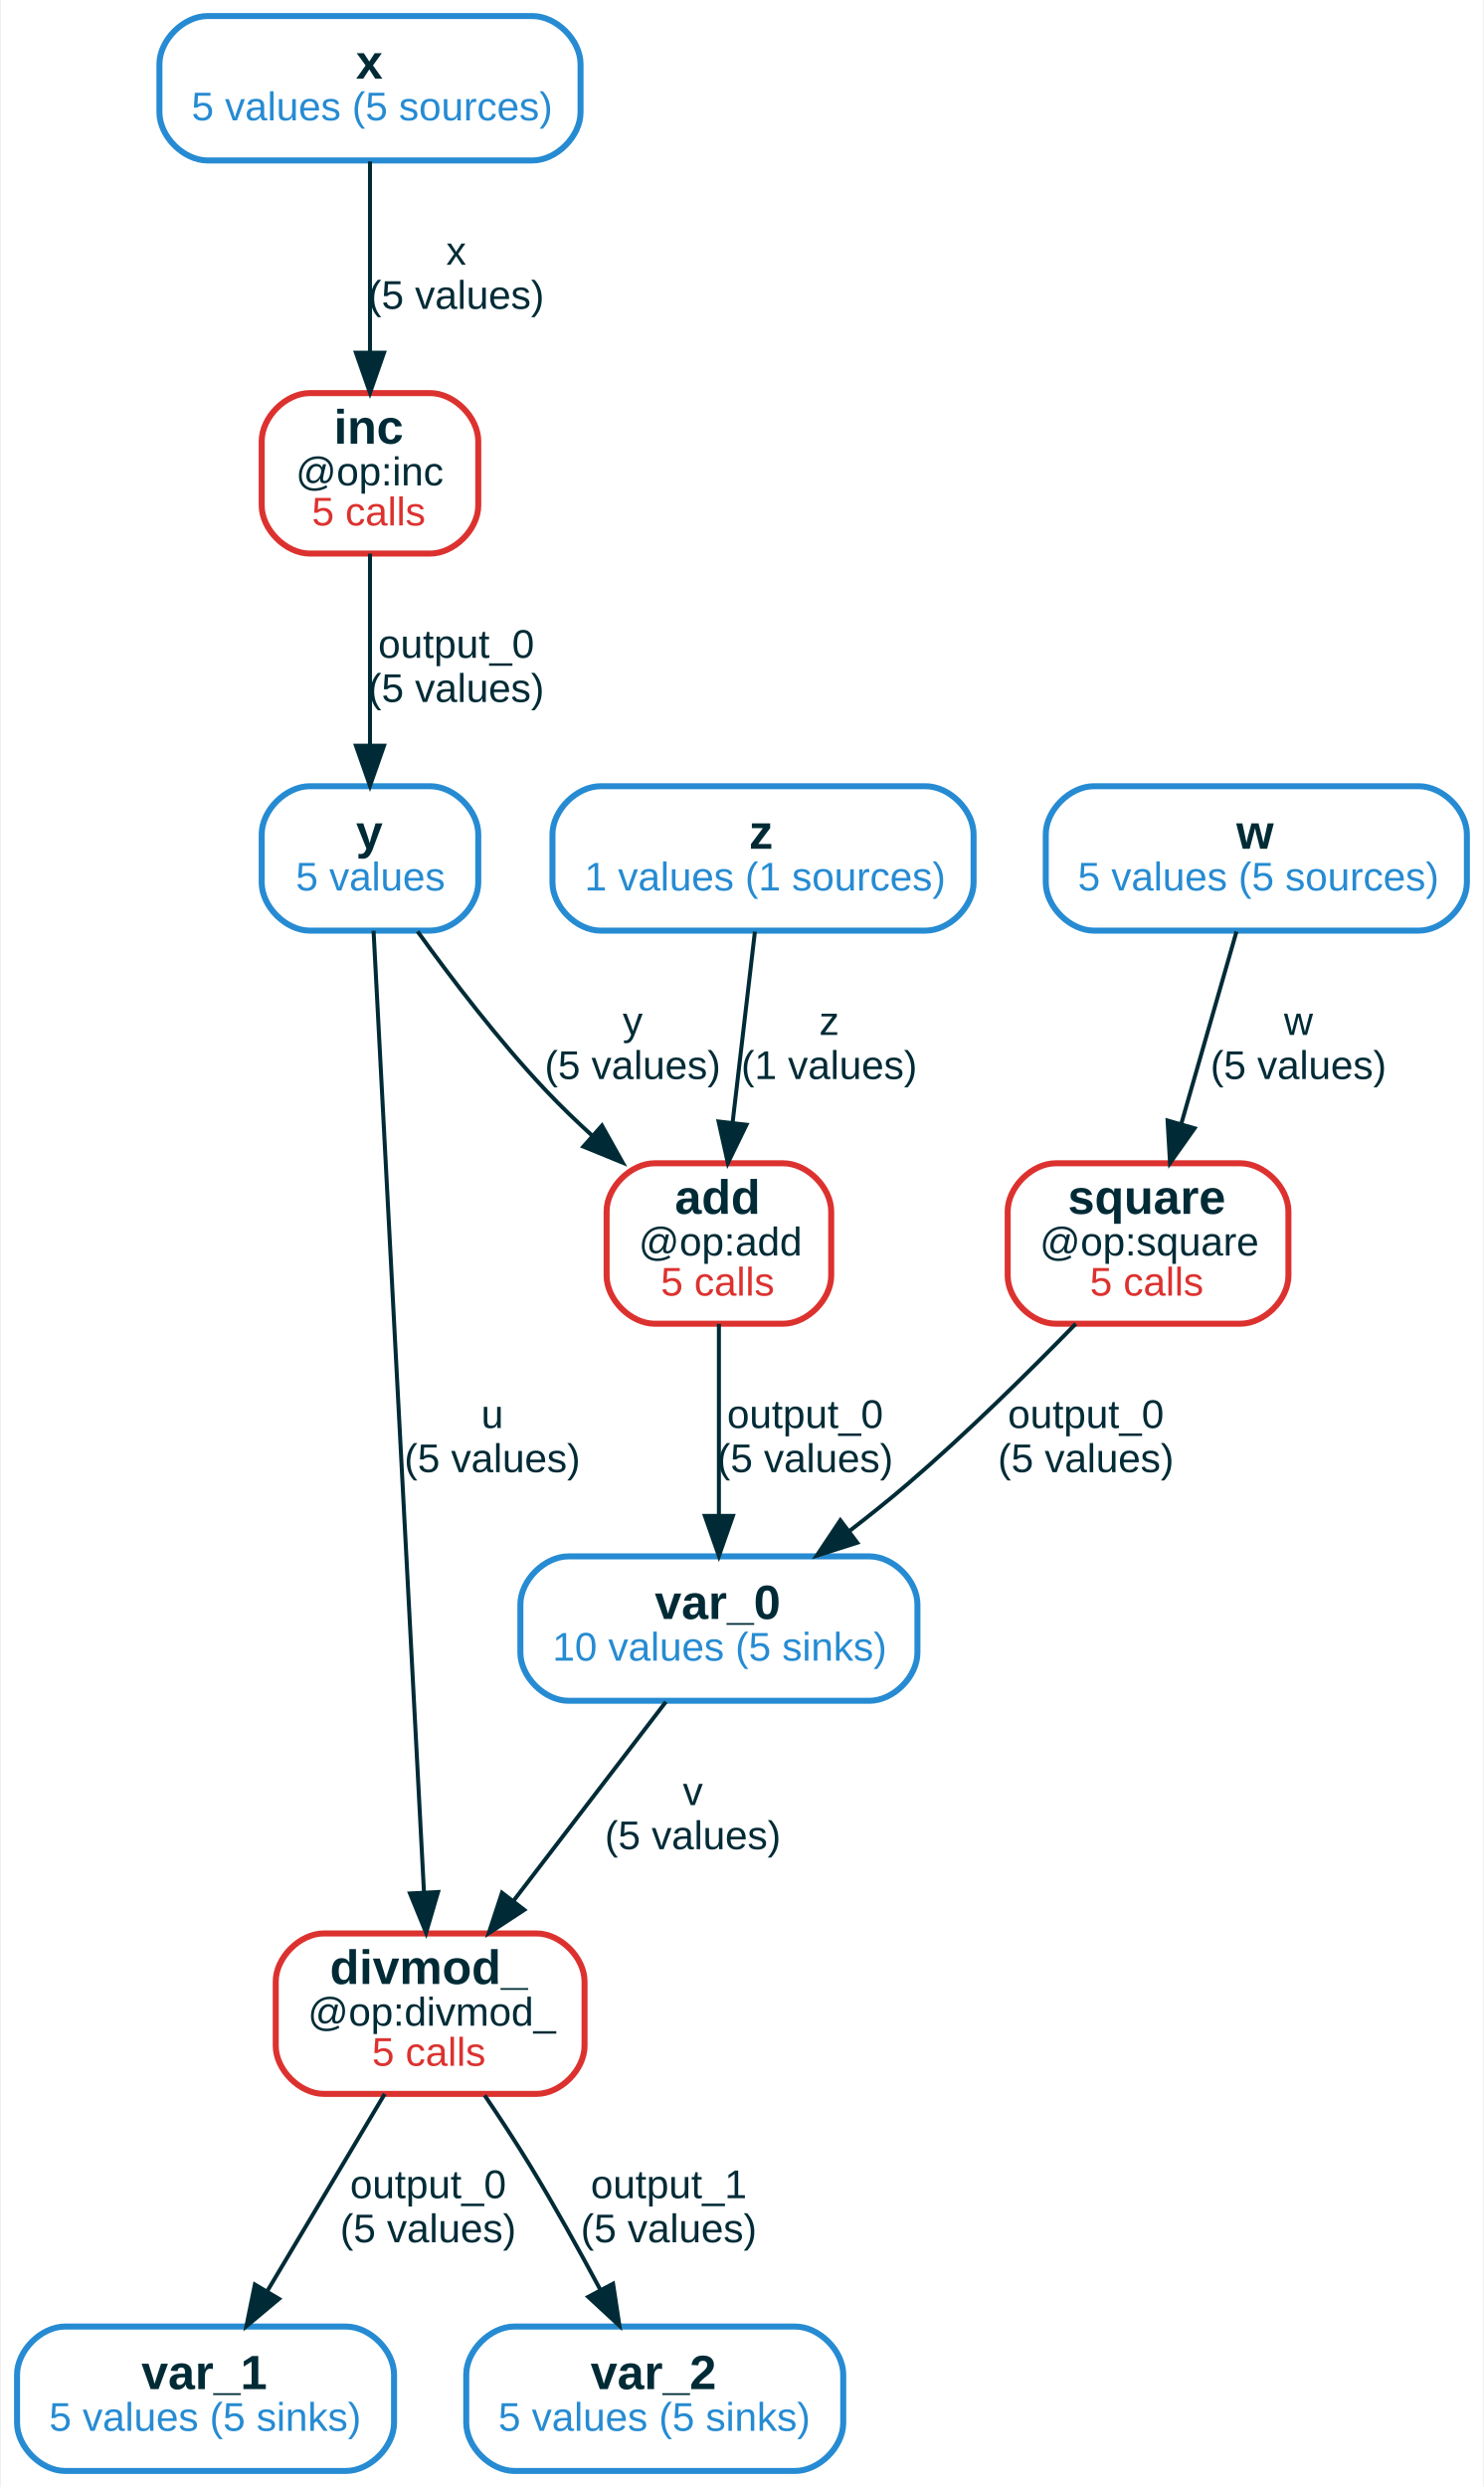
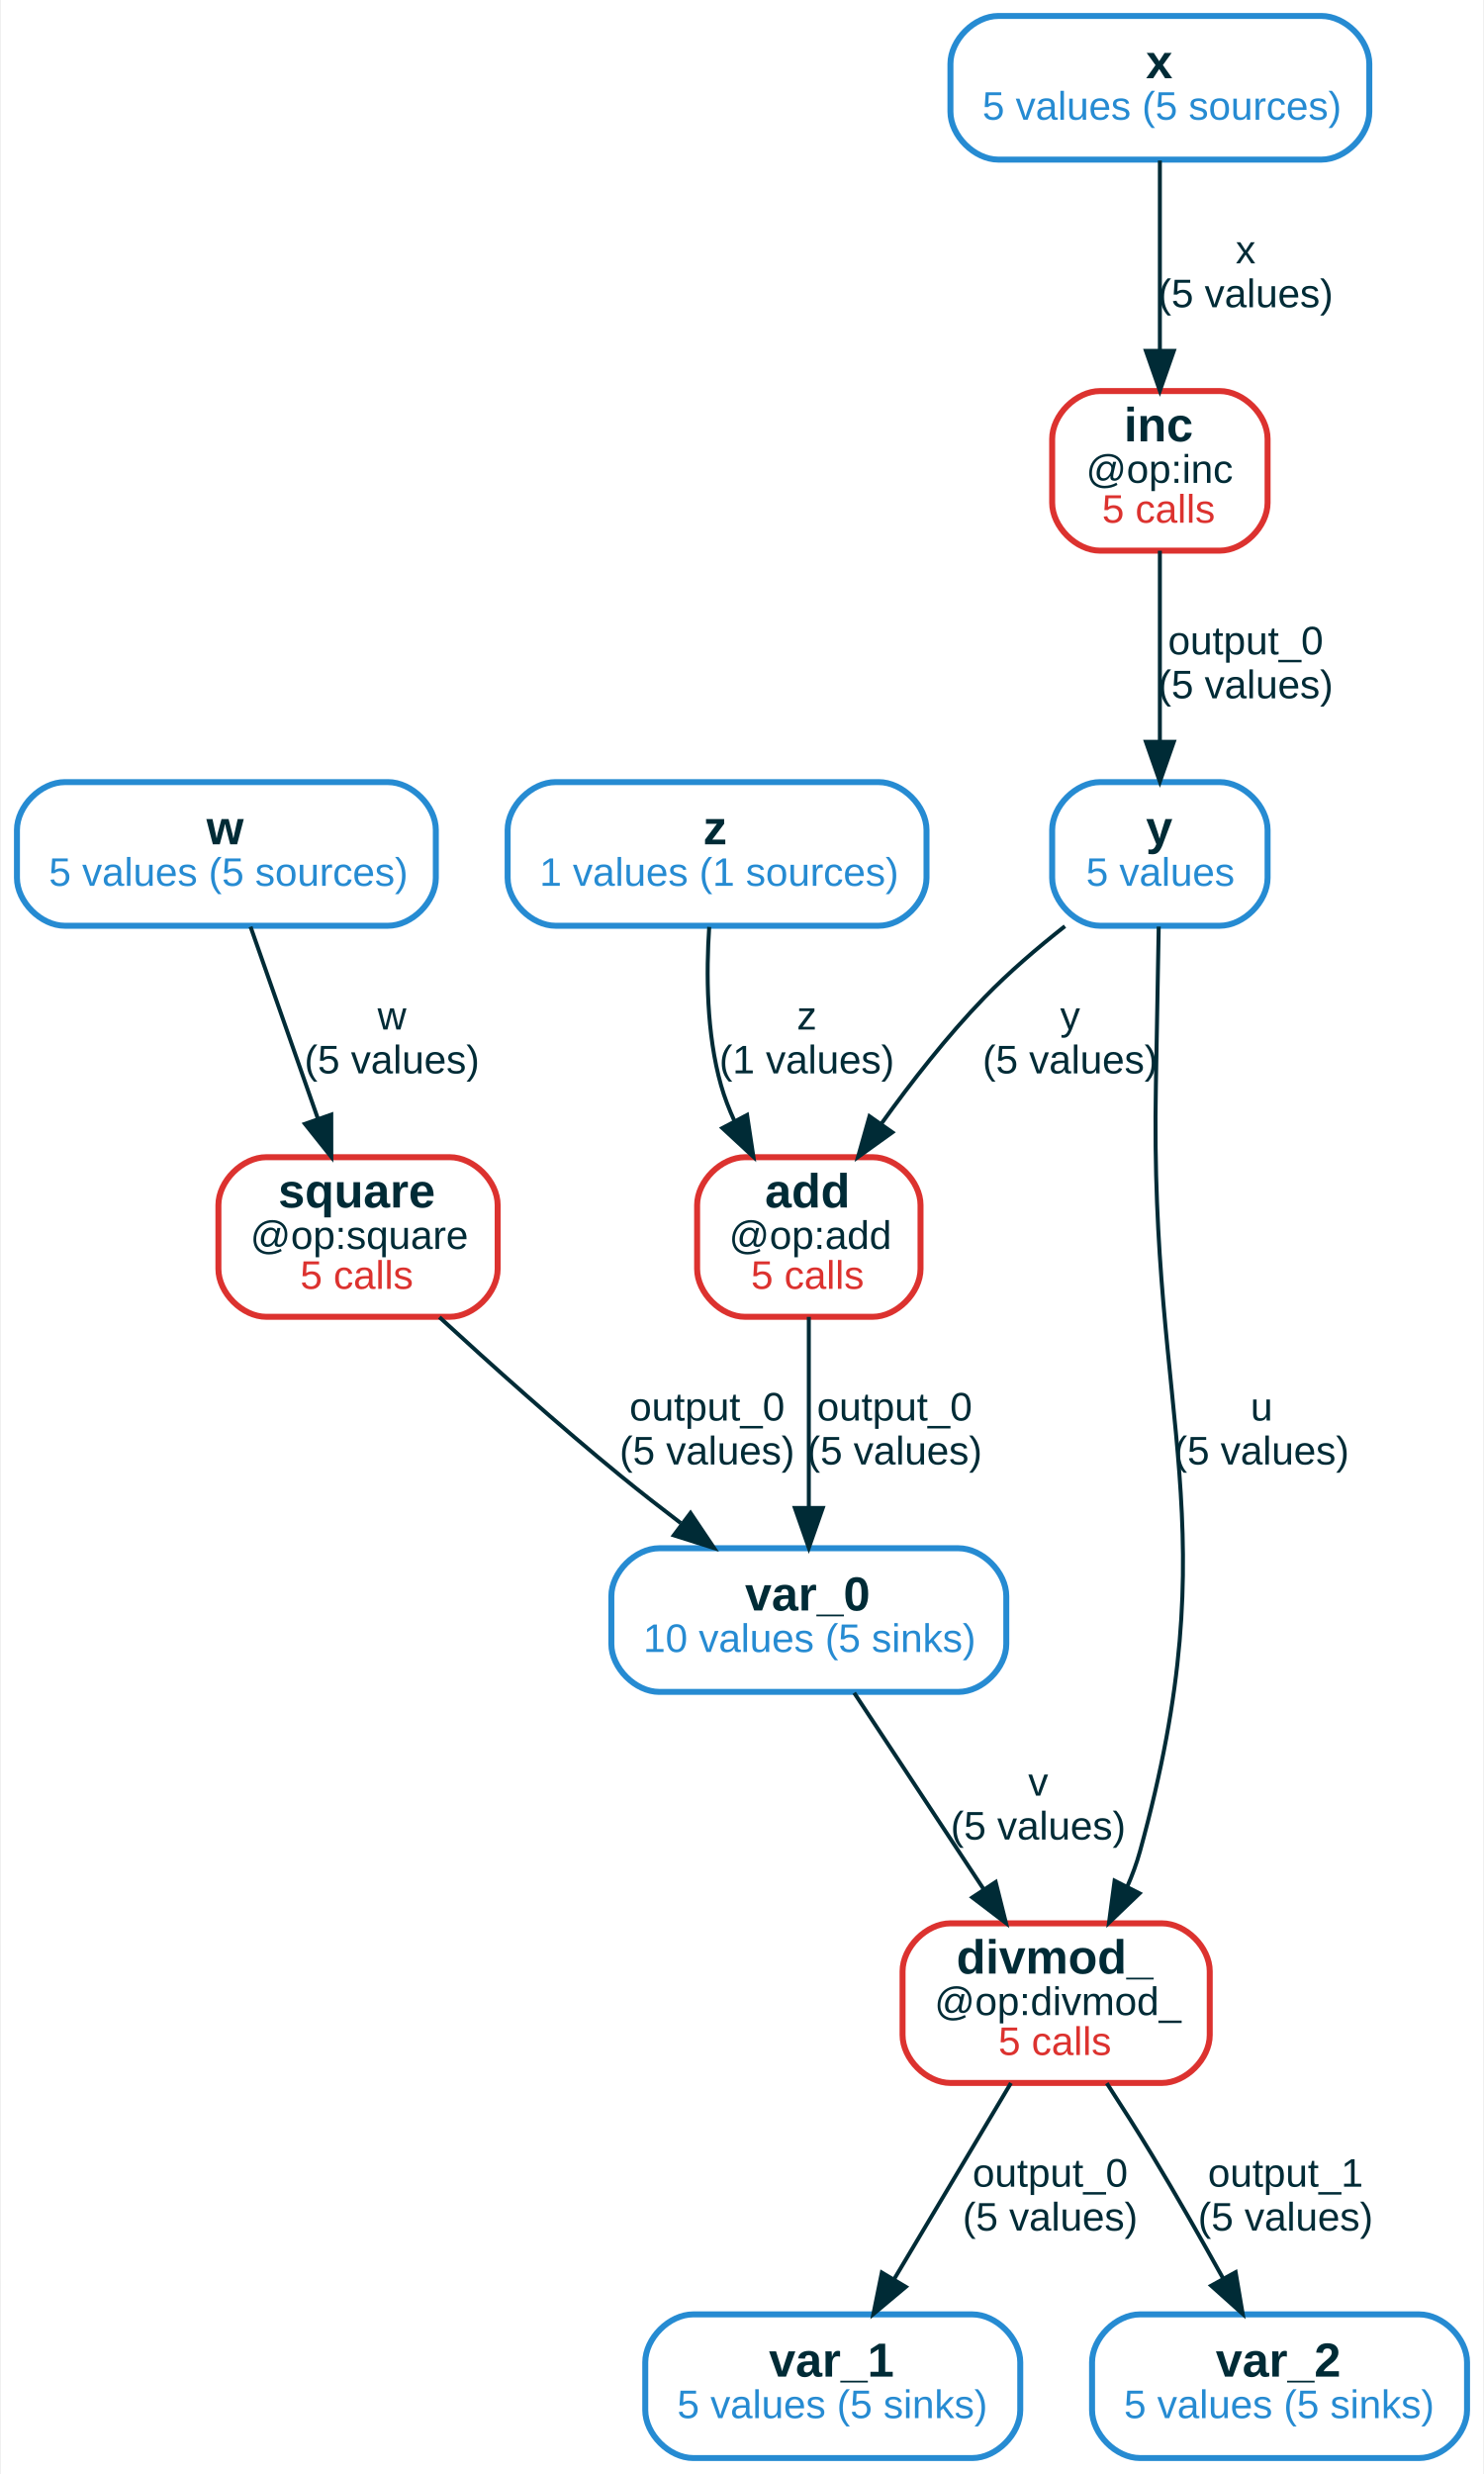
- <svg xmlns="http://www.w3.org/2000/svg" width="370pt" height="620pt" viewBox="0.00 0.00 369.50 620.00">
+ <svg xmlns="http://www.w3.org/2000/svg" width="372pt" height="620pt" viewBox="0.00 0.00 371.50 620.00">
  <g id="graph0" class="graph" transform="scale(1 1) rotate(0) translate(4 616)">
-     <polygon fill="white" stroke="transparent" points="-4,4 -4,-616 365.5,-616 365.5,4 -4,4" />
+     <polygon fill="white" stroke="transparent" points="-4,4 -4,-616 367.5,-616 367.5,4 -4,4" />
    <g id="node1" class="node">
-       <path fill="none" stroke="#268bd2" stroke-width="1.5" d="M128.5,-612C128.5,-612 47.5,-612 47.5,-612 41.5,-612 35.5,-606 35.5,-600 35.5,-600 35.5,-588 35.5,-588 35.5,-582 41.5,-576 47.5,-576 47.5,-576 128.5,-576 128.5,-576 134.5,-576 140.5,-582 140.5,-588 140.5,-588 140.5,-600 140.5,-600 140.5,-606 134.5,-612 128.5,-612" />
-       <text text-anchor="start" x="84.5" y="-596.4" font-family="Liberation Sans,Helvetica,Arial,sans-serif" font-weight="bold" font-size="12.00" fill="#002b36">x</text>
-       <text text-anchor="start" x="43.5" y="-586" font-family="Liberation Sans,Helvetica,Arial,sans-serif" font-size="10.00" fill="#268bd2">5 values (5 sources)</text>
+       <path fill="none" stroke="#268bd2" stroke-width="1.5" d="M301.5,-420C301.5,-420 271.5,-420 271.5,-420 265.5,-420 259.5,-414 259.5,-408 259.5,-408 259.5,-396 259.5,-396 259.5,-390 265.5,-384 271.5,-384 271.5,-384 301.5,-384 301.5,-384 307.5,-384 313.5,-390 313.5,-396 313.5,-396 313.5,-408 313.5,-408 313.5,-414 307.5,-420 301.5,-420" />
+       <text text-anchor="start" x="283" y="-404.4" font-family="Liberation Sans,Helvetica,Arial,sans-serif" font-weight="bold" font-size="12.00" fill="#002b36">y</text>
+       <text text-anchor="start" x="268" y="-394" font-family="Liberation Sans,Helvetica,Arial,sans-serif" font-size="10.00" fill="#268bd2">5 values</text>
+     </g>
+     <g id="node10" class="node">
+       <path fill="none" stroke="#dc322f" stroke-width="1.5" d="M214.5,-326C214.5,-326 182.5,-326 182.5,-326 176.5,-326 170.5,-320 170.5,-314 170.5,-314 170.5,-298 170.5,-298 170.5,-292 176.5,-286 182.5,-286 182.5,-286 214.5,-286 214.5,-286 220.5,-286 226.5,-292 226.5,-298 226.5,-298 226.5,-314 226.5,-314 226.5,-320 220.5,-326 214.5,-326" />
+       <text text-anchor="start" x="187.5" y="-313.4" font-family="Liberation Sans,Helvetica,Arial,sans-serif" font-weight="bold" font-size="12.00" fill="#002b36">add</text>
+       <text text-anchor="start" x="178.5" y="-303" font-family="Liberation Sans,Helvetica,Arial,sans-serif" font-size="10.00" fill="#002b36">@op:add</text>
+       <text text-anchor="start" x="184" y="-293" font-family="Liberation Sans,Helvetica,Arial,sans-serif" font-size="10.00" fill="#dc322f">5 calls</text>
+     </g>
+     <g id="edge1" class="edge">
+       <path fill="none" stroke="#002b36" d="M262.7,-383.89C255.87,-378.51 248.61,-372.31 242.5,-366 233.19,-356.39 224.14,-344.78 216.69,-334.4" />
+       <polygon fill="#002b36" stroke="#002b36" points="219.44,-332.23 210.83,-326.05 213.71,-336.25 219.44,-332.23" />
+       <text text-anchor="middle" x="264" y="-358" font-family="Liberation Sans,Helvetica,Arial,sans-serif" font-size="10.00" fill="#002b36">y</text>
+       <text text-anchor="middle" x="264" y="-347" font-family="Liberation Sans,Helvetica,Arial,sans-serif" font-size="10.00" fill="#002b36">(5 values)</text>
    </g>
    <g id="node11" class="node">
-       <path fill="none" stroke="#dc322f" stroke-width="1.5" d="M103,-518C103,-518 73,-518 73,-518 67,-518 61,-512 61,-506 61,-506 61,-490 61,-490 61,-484 67,-478 73,-478 73,-478 103,-478 103,-478 109,-478 115,-484 115,-490 115,-490 115,-506 115,-506 115,-512 109,-518 103,-518" />
-       <text text-anchor="start" x="79" y="-505.4" font-family="Liberation Sans,Helvetica,Arial,sans-serif" font-weight="bold" font-size="12.00" fill="#002b36">inc</text>
-       <text text-anchor="start" x="69.5" y="-495" font-family="Liberation Sans,Helvetica,Arial,sans-serif" font-size="10.00" fill="#002b36">@op:inc</text>
-       <text text-anchor="start" x="73.5" y="-485" font-family="Liberation Sans,Helvetica,Arial,sans-serif" font-size="10.00" fill="#dc322f">5 calls</text>
+       <path fill="none" stroke="#dc322f" stroke-width="1.5" d="M287,-134C287,-134 234,-134 234,-134 228,-134 222,-128 222,-122 222,-122 222,-106 222,-106 222,-100 228,-94 234,-94 234,-94 287,-94 287,-94 293,-94 299,-100 299,-106 299,-106 299,-122 299,-122 299,-128 293,-134 287,-134" />
+       <text text-anchor="start" x="235.5" y="-121.4" font-family="Liberation Sans,Helvetica,Arial,sans-serif" font-weight="bold" font-size="12.00" fill="#002b36">divmod_</text>
+       <text text-anchor="start" x="230" y="-111" font-family="Liberation Sans,Helvetica,Arial,sans-serif" font-size="10.00" fill="#002b36">@op:divmod_</text>
+       <text text-anchor="start" x="246" y="-101" font-family="Liberation Sans,Helvetica,Arial,sans-serif" font-size="10.00" fill="#dc322f">5 calls</text>
+     </g>
+     <g id="edge2" class="edge">
+       <path fill="none" stroke="#002b36" d="M286.21,-383.79C286.02,-372.48 285.76,-357.36 285.5,-344 283.86,-258.66 304.15,-234.29 281.5,-152 280.68,-149.03 279.58,-146.05 278.3,-143.14" />
+       <polygon fill="#002b36" stroke="#002b36" points="281.4,-141.51 273.75,-134.18 275.15,-144.68 281.4,-141.51" />
+       <text text-anchor="middle" x="312" y="-260" font-family="Liberation Sans,Helvetica,Arial,sans-serif" font-size="10.00" fill="#002b36">u</text>
+       <text text-anchor="middle" x="312" y="-249" font-family="Liberation Sans,Helvetica,Arial,sans-serif" font-size="10.00" fill="#002b36">(5 values)</text>
+     </g>
+     <g id="node2" class="node">
+       <path fill="none" stroke="#268bd2" stroke-width="1.5" d="M236,-228C236,-228 161,-228 161,-228 155,-228 149,-222 149,-216 149,-216 149,-204 149,-204 149,-198 155,-192 161,-192 161,-192 236,-192 236,-192 242,-192 248,-198 248,-204 248,-204 248,-216 248,-216 248,-222 242,-228 236,-228" />
+       <text text-anchor="start" x="182.5" y="-212.4" font-family="Liberation Sans,Helvetica,Arial,sans-serif" font-weight="bold" font-size="12.00" fill="#002b36">var_0</text>
+       <text text-anchor="start" x="157" y="-202" font-family="Liberation Sans,Helvetica,Arial,sans-serif" font-size="10.00" fill="#268bd2">10 values (5 sinks)</text>
+     </g>
+     <g id="edge3" class="edge">
+       <path fill="none" stroke="#002b36" d="M209.87,-191.76C218.96,-177.99 231.86,-158.42 242.37,-142.49" />
+       <polygon fill="#002b36" stroke="#002b36" points="245.34,-144.35 247.92,-134.07 239.49,-140.49 245.34,-144.35" />
+       <text text-anchor="middle" x="256" y="-166" font-family="Liberation Sans,Helvetica,Arial,sans-serif" font-size="10.00" fill="#002b36">v</text>
+       <text text-anchor="middle" x="256" y="-155" font-family="Liberation Sans,Helvetica,Arial,sans-serif" font-size="10.00" fill="#002b36">(5 values)</text>
+     </g>
+     <g id="node3" class="node">
+       <path fill="none" stroke="#268bd2" stroke-width="1.5" d="M327,-612C327,-612 246,-612 246,-612 240,-612 234,-606 234,-600 234,-600 234,-588 234,-588 234,-582 240,-576 246,-576 246,-576 327,-576 327,-576 333,-576 339,-582 339,-588 339,-588 339,-600 339,-600 339,-606 333,-612 327,-612" />
+       <text text-anchor="start" x="283" y="-596.4" font-family="Liberation Sans,Helvetica,Arial,sans-serif" font-weight="bold" font-size="12.00" fill="#002b36">x</text>
+       <text text-anchor="start" x="242" y="-586" font-family="Liberation Sans,Helvetica,Arial,sans-serif" font-size="10.00" fill="#268bd2">5 values (5 sources)</text>
+     </g>
+     <g id="node8" class="node">
+       <path fill="none" stroke="#dc322f" stroke-width="1.5" d="M301.5,-518C301.5,-518 271.5,-518 271.5,-518 265.5,-518 259.5,-512 259.5,-506 259.5,-506 259.5,-490 259.5,-490 259.5,-484 265.5,-478 271.5,-478 271.5,-478 301.5,-478 301.5,-478 307.5,-478 313.5,-484 313.5,-490 313.5,-490 313.5,-506 313.5,-506 313.5,-512 307.5,-518 301.5,-518" />
+       <text text-anchor="start" x="277.5" y="-505.4" font-family="Liberation Sans,Helvetica,Arial,sans-serif" font-weight="bold" font-size="12.00" fill="#002b36">inc</text>
+       <text text-anchor="start" x="268" y="-495" font-family="Liberation Sans,Helvetica,Arial,sans-serif" font-size="10.00" fill="#002b36">@op:inc</text>
+       <text text-anchor="start" x="272" y="-485" font-family="Liberation Sans,Helvetica,Arial,sans-serif" font-size="10.00" fill="#dc322f">5 calls</text>
    </g>
    <g id="edge9" class="edge">
-       <path fill="none" stroke="#002b36" d="M88,-575.76C88,-562.5 88,-543.86 88,-528.27" />
-       <polygon fill="#002b36" stroke="#002b36" points="91.5,-528.07 88,-518.07 84.5,-528.07 91.5,-528.07" />
-       <text text-anchor="middle" x="109.5" y="-550" font-family="Liberation Sans,Helvetica,Arial,sans-serif" font-size="10.00" fill="#002b36">x</text>
-       <text text-anchor="middle" x="109.5" y="-539" font-family="Liberation Sans,Helvetica,Arial,sans-serif" font-size="10.00" fill="#002b36">(5 values)</text>
-     </g>
-     <g id="node2" class="node">
-       <path fill="none" stroke="#268bd2" stroke-width="1.5" d="M82,-36C82,-36 12,-36 12,-36 6,-36 0,-30 0,-24 0,-24 0,-12 0,-12 0,-6 6,0 12,0 12,0 82,0 82,0 88,0 94,-6 94,-12 94,-12 94,-24 94,-24 94,-30 88,-36 82,-36" />
-       <text text-anchor="start" x="31" y="-20.4" font-family="Liberation Sans,Helvetica,Arial,sans-serif" font-weight="bold" font-size="12.00" fill="#002b36">var_1</text>
-       <text text-anchor="start" x="8" y="-10" font-family="Liberation Sans,Helvetica,Arial,sans-serif" font-size="10.00" fill="#268bd2">5 values (5 sinks)</text>
-     </g>
-     <g id="node3" class="node">
-       <path fill="none" stroke="#268bd2" stroke-width="1.5" d="M103,-420C103,-420 73,-420 73,-420 67,-420 61,-414 61,-408 61,-408 61,-396 61,-396 61,-390 67,-384 73,-384 73,-384 103,-384 103,-384 109,-384 115,-390 115,-396 115,-396 115,-408 115,-408 115,-414 109,-420 103,-420" />
-       <text text-anchor="start" x="84.5" y="-404.4" font-family="Liberation Sans,Helvetica,Arial,sans-serif" font-weight="bold" font-size="12.00" fill="#002b36">y</text>
-       <text text-anchor="start" x="69.5" y="-394" font-family="Liberation Sans,Helvetica,Arial,sans-serif" font-size="10.00" fill="#268bd2">5 values</text>
-     </g>
-     <g id="node8" class="node">
-       <path fill="none" stroke="#dc322f" stroke-width="1.5" d="M191,-326C191,-326 159,-326 159,-326 153,-326 147,-320 147,-314 147,-314 147,-298 147,-298 147,-292 153,-286 159,-286 159,-286 191,-286 191,-286 197,-286 203,-292 203,-298 203,-298 203,-314 203,-314 203,-320 197,-326 191,-326" />
-       <text text-anchor="start" x="164" y="-313.4" font-family="Liberation Sans,Helvetica,Arial,sans-serif" font-weight="bold" font-size="12.00" fill="#002b36">add</text>
-       <text text-anchor="start" x="155" y="-303" font-family="Liberation Sans,Helvetica,Arial,sans-serif" font-size="10.00" fill="#002b36">@op:add</text>
-       <text text-anchor="start" x="160.5" y="-293" font-family="Liberation Sans,Helvetica,Arial,sans-serif" font-size="10.00" fill="#dc322f">5 calls</text>
-     </g>
-     <g id="edge1" class="edge">
-       <path fill="none" stroke="#002b36" d="M99.86,-383.81C108.27,-372.1 120.13,-356.52 132,-344 135.55,-340.25 139.45,-336.49 143.41,-332.88" />
-       <polygon fill="#002b36" stroke="#002b36" points="145.84,-335.4 151.01,-326.15 141.2,-330.16 145.84,-335.4" />
-       <text text-anchor="middle" x="153.5" y="-358" font-family="Liberation Sans,Helvetica,Arial,sans-serif" font-size="10.00" fill="#002b36">y</text>
-       <text text-anchor="middle" x="153.5" y="-347" font-family="Liberation Sans,Helvetica,Arial,sans-serif" font-size="10.00" fill="#002b36">(5 values)</text>
-     </g>
-     <g id="node10" class="node">
-       <path fill="none" stroke="#dc322f" stroke-width="1.5" d="M129.5,-134C129.5,-134 76.5,-134 76.5,-134 70.5,-134 64.5,-128 64.5,-122 64.5,-122 64.5,-106 64.5,-106 64.5,-100 70.5,-94 76.5,-94 76.5,-94 129.5,-94 129.5,-94 135.5,-94 141.5,-100 141.5,-106 141.5,-106 141.5,-122 141.5,-122 141.5,-128 135.5,-134 129.5,-134" />
-       <text text-anchor="start" x="78" y="-121.4" font-family="Liberation Sans,Helvetica,Arial,sans-serif" font-weight="bold" font-size="12.00" fill="#002b36">divmod_</text>
-       <text text-anchor="start" x="72.5" y="-111" font-family="Liberation Sans,Helvetica,Arial,sans-serif" font-size="10.00" fill="#002b36">@op:divmod_</text>
-       <text text-anchor="start" x="88.5" y="-101" font-family="Liberation Sans,Helvetica,Arial,sans-serif" font-size="10.00" fill="#dc322f">5 calls</text>
-     </g>
-     <g id="edge2" class="edge">
-       <path fill="none" stroke="#002b36" d="M88.89,-383.97C91.37,-336.76 98.34,-203.82 101.46,-144.37" />
-       <polygon fill="#002b36" stroke="#002b36" points="104.97,-144.33 101.99,-134.16 97.98,-143.97 104.97,-144.33" />
-       <text text-anchor="middle" x="118.5" y="-260" font-family="Liberation Sans,Helvetica,Arial,sans-serif" font-size="10.00" fill="#002b36">u</text>
-       <text text-anchor="middle" x="118.5" y="-249" font-family="Liberation Sans,Helvetica,Arial,sans-serif" font-size="10.00" fill="#002b36">(5 values)</text>
+       <path fill="none" stroke="#002b36" d="M286.5,-575.76C286.5,-562.5 286.5,-543.86 286.5,-528.27" />
+       <polygon fill="#002b36" stroke="#002b36" points="290,-528.07 286.5,-518.07 283,-528.07 290,-528.07" />
+       <text text-anchor="middle" x="308" y="-550" font-family="Liberation Sans,Helvetica,Arial,sans-serif" font-size="10.00" fill="#002b36">x</text>
+       <text text-anchor="middle" x="308" y="-539" font-family="Liberation Sans,Helvetica,Arial,sans-serif" font-size="10.00" fill="#002b36">(5 values)</text>
    </g>
    <g id="node4" class="node">
-       <path fill="none" stroke="#268bd2" stroke-width="1.5" d="M226.5,-420C226.5,-420 145.5,-420 145.5,-420 139.5,-420 133.5,-414 133.5,-408 133.5,-408 133.5,-396 133.5,-396 133.5,-390 139.5,-384 145.5,-384 145.5,-384 226.5,-384 226.5,-384 232.5,-384 238.5,-390 238.5,-396 238.5,-396 238.5,-408 238.5,-408 238.5,-414 232.5,-420 226.5,-420" />
-       <text text-anchor="start" x="182.5" y="-404.4" font-family="Liberation Sans,Helvetica,Arial,sans-serif" font-weight="bold" font-size="12.00" fill="#002b36">z</text>
-       <text text-anchor="start" x="141.5" y="-394" font-family="Liberation Sans,Helvetica,Arial,sans-serif" font-size="10.00" fill="#268bd2">1 values (1 sources)</text>
+       <path fill="none" stroke="#268bd2" stroke-width="1.5" d="M216,-420C216,-420 135,-420 135,-420 129,-420 123,-414 123,-408 123,-408 123,-396 123,-396 123,-390 129,-384 135,-384 135,-384 216,-384 216,-384 222,-384 228,-390 228,-396 228,-396 228,-408 228,-408 228,-414 222,-420 216,-420" />
+       <text text-anchor="start" x="172" y="-404.4" font-family="Liberation Sans,Helvetica,Arial,sans-serif" font-weight="bold" font-size="12.00" fill="#002b36">z</text>
+       <text text-anchor="start" x="131" y="-394" font-family="Liberation Sans,Helvetica,Arial,sans-serif" font-size="10.00" fill="#268bd2">1 values (1 sources)</text>
    </g>
-     <g id="edge3" class="edge">
-       <path fill="none" stroke="#002b36" d="M183.98,-383.76C182.43,-370.5 180.25,-351.86 178.43,-336.27" />
-       <polygon fill="#002b36" stroke="#002b36" points="181.87,-335.6 177.23,-326.07 174.92,-336.41 181.87,-335.6" />
-       <text text-anchor="middle" x="202.5" y="-358" font-family="Liberation Sans,Helvetica,Arial,sans-serif" font-size="10.00" fill="#002b36">z</text>
-       <text text-anchor="middle" x="202.5" y="-347" font-family="Liberation Sans,Helvetica,Arial,sans-serif" font-size="10.00" fill="#002b36">(1 values)</text>
+     <g id="edge5" class="edge">
+       <path fill="none" stroke="#002b36" d="M173.53,-383.7C172.77,-372.23 172.82,-356.95 176.5,-344 177.35,-341.01 178.51,-338.01 179.85,-335.08" />
+       <polygon fill="#002b36" stroke="#002b36" points="183.02,-336.58 184.61,-326.1 176.83,-333.3 183.02,-336.58" />
+       <text text-anchor="middle" x="198" y="-358" font-family="Liberation Sans,Helvetica,Arial,sans-serif" font-size="10.00" fill="#002b36">z</text>
+       <text text-anchor="middle" x="198" y="-347" font-family="Liberation Sans,Helvetica,Arial,sans-serif" font-size="10.00" fill="#002b36">(1 values)</text>
    </g>
    <g id="node5" class="node">
-       <path fill="none" stroke="#268bd2" stroke-width="1.5" d="M194,-36C194,-36 124,-36 124,-36 118,-36 112,-30 112,-24 112,-24 112,-12 112,-12 112,-6 118,0 124,0 124,0 194,0 194,0 200,0 206,-6 206,-12 206,-12 206,-24 206,-24 206,-30 200,-36 194,-36" />
-       <text text-anchor="start" x="143" y="-20.4" font-family="Liberation Sans,Helvetica,Arial,sans-serif" font-weight="bold" font-size="12.00" fill="#002b36">var_2</text>
-       <text text-anchor="start" x="120" y="-10" font-family="Liberation Sans,Helvetica,Arial,sans-serif" font-size="10.00" fill="#268bd2">5 values (5 sinks)</text>
+       <path fill="none" stroke="#268bd2" stroke-width="1.5" d="M239.5,-36C239.5,-36 169.5,-36 169.5,-36 163.5,-36 157.5,-30 157.5,-24 157.5,-24 157.5,-12 157.5,-12 157.5,-6 163.5,0 169.5,0 169.5,0 239.5,0 239.5,0 245.5,0 251.5,-6 251.5,-12 251.5,-12 251.5,-24 251.5,-24 251.5,-30 245.5,-36 239.5,-36" />
+       <text text-anchor="start" x="188.5" y="-20.4" font-family="Liberation Sans,Helvetica,Arial,sans-serif" font-weight="bold" font-size="12.00" fill="#002b36">var_1</text>
+       <text text-anchor="start" x="165.5" y="-10" font-family="Liberation Sans,Helvetica,Arial,sans-serif" font-size="10.00" fill="#268bd2">5 values (5 sinks)</text>
    </g>
    <g id="node6" class="node">
-       <path fill="none" stroke="#268bd2" stroke-width="1.5" d="M349.5,-420C349.5,-420 268.5,-420 268.5,-420 262.5,-420 256.5,-414 256.5,-408 256.5,-408 256.5,-396 256.5,-396 256.5,-390 262.5,-384 268.5,-384 268.5,-384 349.5,-384 349.5,-384 355.5,-384 361.5,-390 361.5,-396 361.5,-396 361.5,-408 361.5,-408 361.5,-414 355.5,-420 349.5,-420" />
-       <text text-anchor="start" x="304" y="-404.4" font-family="Liberation Sans,Helvetica,Arial,sans-serif" font-weight="bold" font-size="12.00" fill="#002b36">w</text>
-       <text text-anchor="start" x="264.5" y="-394" font-family="Liberation Sans,Helvetica,Arial,sans-serif" font-size="10.00" fill="#268bd2">5 values (5 sources)</text>
+       <path fill="none" stroke="#268bd2" stroke-width="1.5" d="M351.5,-36C351.5,-36 281.5,-36 281.5,-36 275.5,-36 269.5,-30 269.5,-24 269.5,-24 269.5,-12 269.5,-12 269.5,-6 275.5,0 281.5,0 281.5,0 351.5,0 351.5,0 357.5,0 363.5,-6 363.5,-12 363.5,-12 363.5,-24 363.5,-24 363.5,-30 357.5,-36 351.5,-36" />
+       <text text-anchor="start" x="300.5" y="-20.4" font-family="Liberation Sans,Helvetica,Arial,sans-serif" font-weight="bold" font-size="12.00" fill="#002b36">var_2</text>
+       <text text-anchor="start" x="277.5" y="-10" font-family="Liberation Sans,Helvetica,Arial,sans-serif" font-size="10.00" fill="#268bd2">5 values (5 sinks)</text>
+     </g>
+     <g id="node7" class="node">
+       <path fill="none" stroke="#268bd2" stroke-width="1.5" d="M93,-420C93,-420 12,-420 12,-420 6,-420 0,-414 0,-408 0,-408 0,-396 0,-396 0,-390 6,-384 12,-384 12,-384 93,-384 93,-384 99,-384 105,-390 105,-396 105,-396 105,-408 105,-408 105,-414 99,-420 93,-420" />
+       <text text-anchor="start" x="47.5" y="-404.4" font-family="Liberation Sans,Helvetica,Arial,sans-serif" font-weight="bold" font-size="12.00" fill="#002b36">w</text>
+       <text text-anchor="start" x="8" y="-394" font-family="Liberation Sans,Helvetica,Arial,sans-serif" font-size="10.00" fill="#268bd2">5 values (5 sources)</text>
    </g>
    <g id="node9" class="node">
-       <path fill="none" stroke="#dc322f" stroke-width="1.5" d="M305,-326C305,-326 259,-326 259,-326 253,-326 247,-320 247,-314 247,-314 247,-298 247,-298 247,-292 253,-286 259,-286 259,-286 305,-286 305,-286 311,-286 317,-292 317,-298 317,-298 317,-314 317,-314 317,-320 311,-326 305,-326" />
-       <text text-anchor="start" x="262" y="-313.4" font-family="Liberation Sans,Helvetica,Arial,sans-serif" font-weight="bold" font-size="12.00" fill="#002b36">square</text>
-       <text text-anchor="start" x="255" y="-303" font-family="Liberation Sans,Helvetica,Arial,sans-serif" font-size="10.00" fill="#002b36">@op:square</text>
-       <text text-anchor="start" x="267.5" y="-293" font-family="Liberation Sans,Helvetica,Arial,sans-serif" font-size="10.00" fill="#dc322f">5 calls</text>
+       <path fill="none" stroke="#dc322f" stroke-width="1.5" d="M108.5,-326C108.5,-326 62.5,-326 62.5,-326 56.5,-326 50.5,-320 50.5,-314 50.5,-314 50.5,-298 50.5,-298 50.5,-292 56.5,-286 62.5,-286 62.5,-286 108.5,-286 108.5,-286 114.5,-286 120.5,-292 120.5,-298 120.5,-298 120.5,-314 120.5,-314 120.5,-320 114.5,-326 108.5,-326" />
+       <text text-anchor="start" x="65.5" y="-313.4" font-family="Liberation Sans,Helvetica,Arial,sans-serif" font-weight="bold" font-size="12.00" fill="#002b36">square</text>
+       <text text-anchor="start" x="58.5" y="-303" font-family="Liberation Sans,Helvetica,Arial,sans-serif" font-size="10.00" fill="#002b36">@op:square</text>
+       <text text-anchor="start" x="71" y="-293" font-family="Liberation Sans,Helvetica,Arial,sans-serif" font-size="10.00" fill="#dc322f">5 calls</text>
    </g>
-     <g id="edge5" class="edge">
-       <path fill="none" stroke="#002b36" d="M304.05,-383.76C300.2,-370.37 294.78,-351.5 290.28,-335.82" />
-       <polygon fill="#002b36" stroke="#002b36" points="293.6,-334.72 287.48,-326.07 286.87,-336.65 293.6,-334.72" />
-       <text text-anchor="middle" x="319.5" y="-358" font-family="Liberation Sans,Helvetica,Arial,sans-serif" font-size="10.00" fill="#002b36">w</text>
-       <text text-anchor="middle" x="319.5" y="-347" font-family="Liberation Sans,Helvetica,Arial,sans-serif" font-size="10.00" fill="#002b36">(5 values)</text>
+     <g id="edge7" class="edge">
+       <path fill="none" stroke="#002b36" d="M58.55,-383.76C63.25,-370.37 69.88,-351.5 75.38,-335.82" />
+       <polygon fill="#002b36" stroke="#002b36" points="78.79,-336.67 78.8,-326.07 72.19,-334.35 78.79,-336.67" />
+       <text text-anchor="middle" x="94" y="-358" font-family="Liberation Sans,Helvetica,Arial,sans-serif" font-size="10.00" fill="#002b36">w</text>
+       <text text-anchor="middle" x="94" y="-347" font-family="Liberation Sans,Helvetica,Arial,sans-serif" font-size="10.00" fill="#002b36">(5 values)</text>
    </g>
-     <g id="node7" class="node">
-       <path fill="none" stroke="#268bd2" stroke-width="1.5" d="M212.5,-228C212.5,-228 137.5,-228 137.5,-228 131.5,-228 125.5,-222 125.5,-216 125.5,-216 125.5,-204 125.5,-204 125.5,-198 131.5,-192 137.5,-192 137.5,-192 212.5,-192 212.5,-192 218.5,-192 224.5,-198 224.5,-204 224.5,-204 224.5,-216 224.5,-216 224.5,-222 218.5,-228 212.5,-228" />
-       <text text-anchor="start" x="159" y="-212.4" font-family="Liberation Sans,Helvetica,Arial,sans-serif" font-weight="bold" font-size="12.00" fill="#002b36">var_0</text>
-       <text text-anchor="start" x="133.5" y="-202" font-family="Liberation Sans,Helvetica,Arial,sans-serif" font-size="10.00" fill="#268bd2">10 values (5 sinks)</text>
+     <g id="edge8" class="edge">
+       <path fill="none" stroke="#002b36" d="M286.5,-477.98C286.5,-464.34 286.5,-445.75 286.5,-430.5" />
+       <polygon fill="#002b36" stroke="#002b36" points="290,-430.1 286.5,-420.1 283,-430.1 290,-430.1" />
+       <text text-anchor="middle" x="308" y="-452" font-family="Liberation Sans,Helvetica,Arial,sans-serif" font-size="10.00" fill="#002b36">output_0</text>
+       <text text-anchor="middle" x="308" y="-441" font-family="Liberation Sans,Helvetica,Arial,sans-serif" font-size="10.00" fill="#002b36">(5 values)</text>
+     </g>
+     <g id="edge4" class="edge">
+       <path fill="none" stroke="#002b36" d="M105.89,-285.91C118.73,-274.12 135.79,-258.83 151.5,-246 156.25,-242.13 161.36,-238.14 166.4,-234.3" />
+       <polygon fill="#002b36" stroke="#002b36" points="168.85,-236.84 174.76,-228.04 164.65,-231.24 168.85,-236.84" />
+       <text text-anchor="middle" x="173" y="-260" font-family="Liberation Sans,Helvetica,Arial,sans-serif" font-size="10.00" fill="#002b36">output_0</text>
+       <text text-anchor="middle" x="173" y="-249" font-family="Liberation Sans,Helvetica,Arial,sans-serif" font-size="10.00" fill="#002b36">(5 values)</text>
    </g>
    <g id="edge6" class="edge">
-       <path fill="none" stroke="#002b36" d="M161.79,-191.76C151.15,-177.86 135.98,-158.06 123.72,-142.05" />
-       <polygon fill="#002b36" stroke="#002b36" points="126.47,-139.88 117.61,-134.07 120.91,-144.14 126.47,-139.88" />
-       <text text-anchor="middle" x="168.5" y="-166" font-family="Liberation Sans,Helvetica,Arial,sans-serif" font-size="10.00" fill="#002b36">v</text>
-       <text text-anchor="middle" x="168.5" y="-155" font-family="Liberation Sans,Helvetica,Arial,sans-serif" font-size="10.00" fill="#002b36">(5 values)</text>
-     </g>
-     <g id="edge4" class="edge">
-       <path fill="none" stroke="#002b36" d="M175,-285.98C175,-272.34 175,-253.75 175,-238.5" />
-       <polygon fill="#002b36" stroke="#002b36" points="178.5,-238.1 175,-228.1 171.5,-238.1 178.5,-238.1" />
-       <text text-anchor="middle" x="196.5" y="-260" font-family="Liberation Sans,Helvetica,Arial,sans-serif" font-size="10.00" fill="#002b36">output_0</text>
-       <text text-anchor="middle" x="196.5" y="-249" font-family="Liberation Sans,Helvetica,Arial,sans-serif" font-size="10.00" fill="#002b36">(5 values)</text>
-     </g>
-     <g id="edge7" class="edge">
-       <path fill="none" stroke="#002b36" d="M263.97,-285.98C252.37,-274.07 236.75,-258.64 222,-246 217.45,-242.1 212.5,-238.14 207.58,-234.35" />
-       <polygon fill="#002b36" stroke="#002b36" points="209.49,-231.41 199.4,-228.19 205.28,-237 209.49,-231.41" />
-       <text text-anchor="middle" x="266.5" y="-260" font-family="Liberation Sans,Helvetica,Arial,sans-serif" font-size="10.00" fill="#002b36">output_0</text>
-       <text text-anchor="middle" x="266.5" y="-249" font-family="Liberation Sans,Helvetica,Arial,sans-serif" font-size="10.00" fill="#002b36">(5 values)</text>
+       <path fill="none" stroke="#002b36" d="M198.5,-285.98C198.5,-272.34 198.5,-253.75 198.5,-238.5" />
+       <polygon fill="#002b36" stroke="#002b36" points="202,-238.1 198.5,-228.1 195,-238.1 202,-238.1" />
+       <text text-anchor="middle" x="220" y="-260" font-family="Liberation Sans,Helvetica,Arial,sans-serif" font-size="10.00" fill="#002b36">output_0</text>
+       <text text-anchor="middle" x="220" y="-249" font-family="Liberation Sans,Helvetica,Arial,sans-serif" font-size="10.00" fill="#002b36">(5 values)</text>
    </g>
    <g id="edge10" class="edge">
-       <path fill="none" stroke="#002b36" d="M91.67,-93.98C83.23,-79.81 71.6,-60.3 62.33,-44.74" />
-       <polygon fill="#002b36" stroke="#002b36" points="65.31,-42.9 57.19,-36.1 59.3,-46.48 65.31,-42.9" />
-       <text text-anchor="middle" x="102.5" y="-68" font-family="Liberation Sans,Helvetica,Arial,sans-serif" font-size="10.00" fill="#002b36">output_0</text>
-       <text text-anchor="middle" x="102.5" y="-57" font-family="Liberation Sans,Helvetica,Arial,sans-serif" font-size="10.00" fill="#002b36">(5 values)</text>
+       <path fill="none" stroke="#002b36" d="M249.17,-93.98C240.73,-79.81 229.1,-60.3 219.83,-44.74" />
+       <polygon fill="#002b36" stroke="#002b36" points="222.81,-42.9 214.69,-36.1 216.8,-46.48 222.81,-42.9" />
+       <text text-anchor="middle" x="259" y="-68" font-family="Liberation Sans,Helvetica,Arial,sans-serif" font-size="10.00" fill="#002b36">output_0</text>
+       <text text-anchor="middle" x="259" y="-57" font-family="Liberation Sans,Helvetica,Arial,sans-serif" font-size="10.00" fill="#002b36">(5 values)</text>
    </g>
    <g id="edge11" class="edge">
-       <path fill="none" stroke="#002b36" d="M116.59,-93.64C120.4,-88.02 124.46,-81.83 128,-76 134.03,-66.08 140.23,-54.91 145.48,-45.1" />
-       <polygon fill="#002b36" stroke="#002b36" points="148.61,-46.68 150.2,-36.2 142.42,-43.4 148.61,-46.68" />
-       <text text-anchor="middle" x="162.5" y="-68" font-family="Liberation Sans,Helvetica,Arial,sans-serif" font-size="10.00" fill="#002b36">output_1</text>
-       <text text-anchor="middle" x="162.5" y="-57" font-family="Liberation Sans,Helvetica,Arial,sans-serif" font-size="10.00" fill="#002b36">(5 values)</text>
-     </g>
-     <g id="edge8" class="edge">
-       <path fill="none" stroke="#002b36" d="M88,-477.98C88,-464.34 88,-445.75 88,-430.5" />
-       <polygon fill="#002b36" stroke="#002b36" points="91.5,-430.1 88,-420.1 84.5,-430.1 91.5,-430.1" />
-       <text text-anchor="middle" x="109.5" y="-452" font-family="Liberation Sans,Helvetica,Arial,sans-serif" font-size="10.00" fill="#002b36">output_0</text>
-       <text text-anchor="middle" x="109.5" y="-441" font-family="Liberation Sans,Helvetica,Arial,sans-serif" font-size="10.00" fill="#002b36">(5 values)</text>
+       <path fill="none" stroke="#002b36" d="M273.19,-93.94C276.91,-88.22 280.94,-81.9 284.5,-76 290.55,-65.99 296.91,-54.8 302.36,-45" />
+       <polygon fill="#002b36" stroke="#002b36" points="305.49,-46.57 307.26,-36.12 299.36,-43.19 305.49,-46.57" />
+       <text text-anchor="middle" x="318" y="-68" font-family="Liberation Sans,Helvetica,Arial,sans-serif" font-size="10.00" fill="#002b36">output_1</text>
+       <text text-anchor="middle" x="318" y="-57" font-family="Liberation Sans,Helvetica,Arial,sans-serif" font-size="10.00" fill="#002b36">(5 values)</text>
    </g>
  </g>
</svg>
